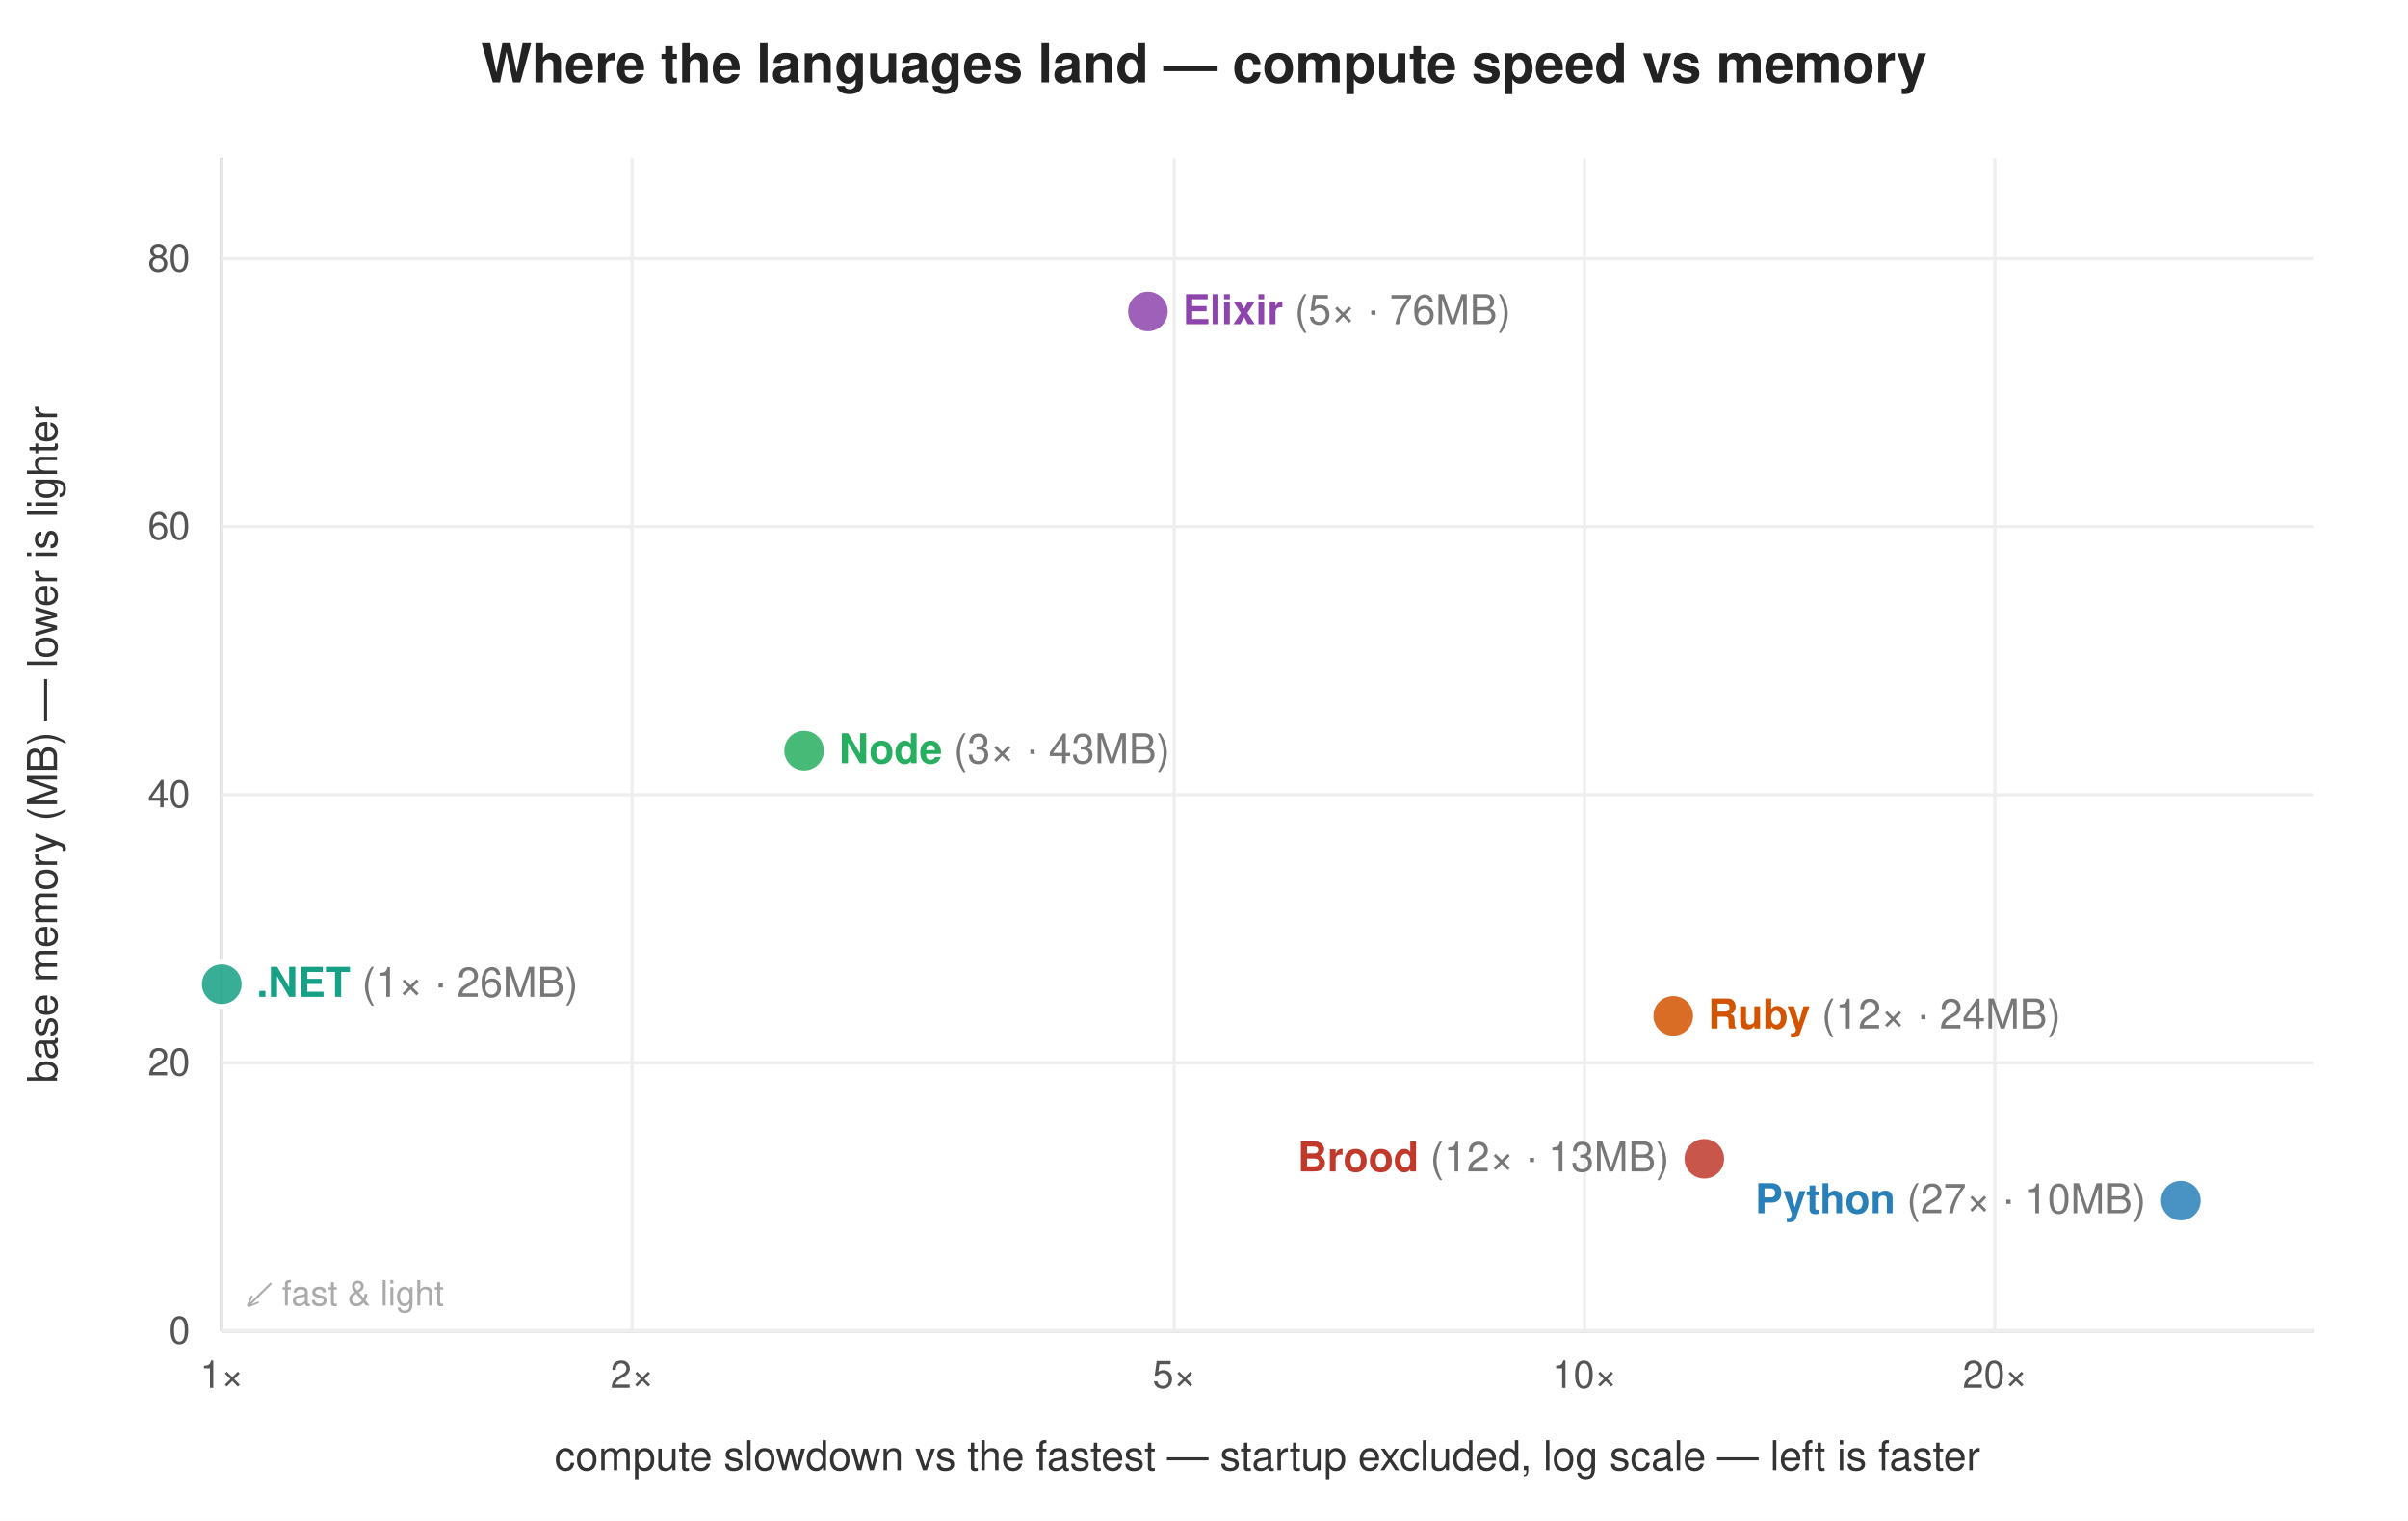
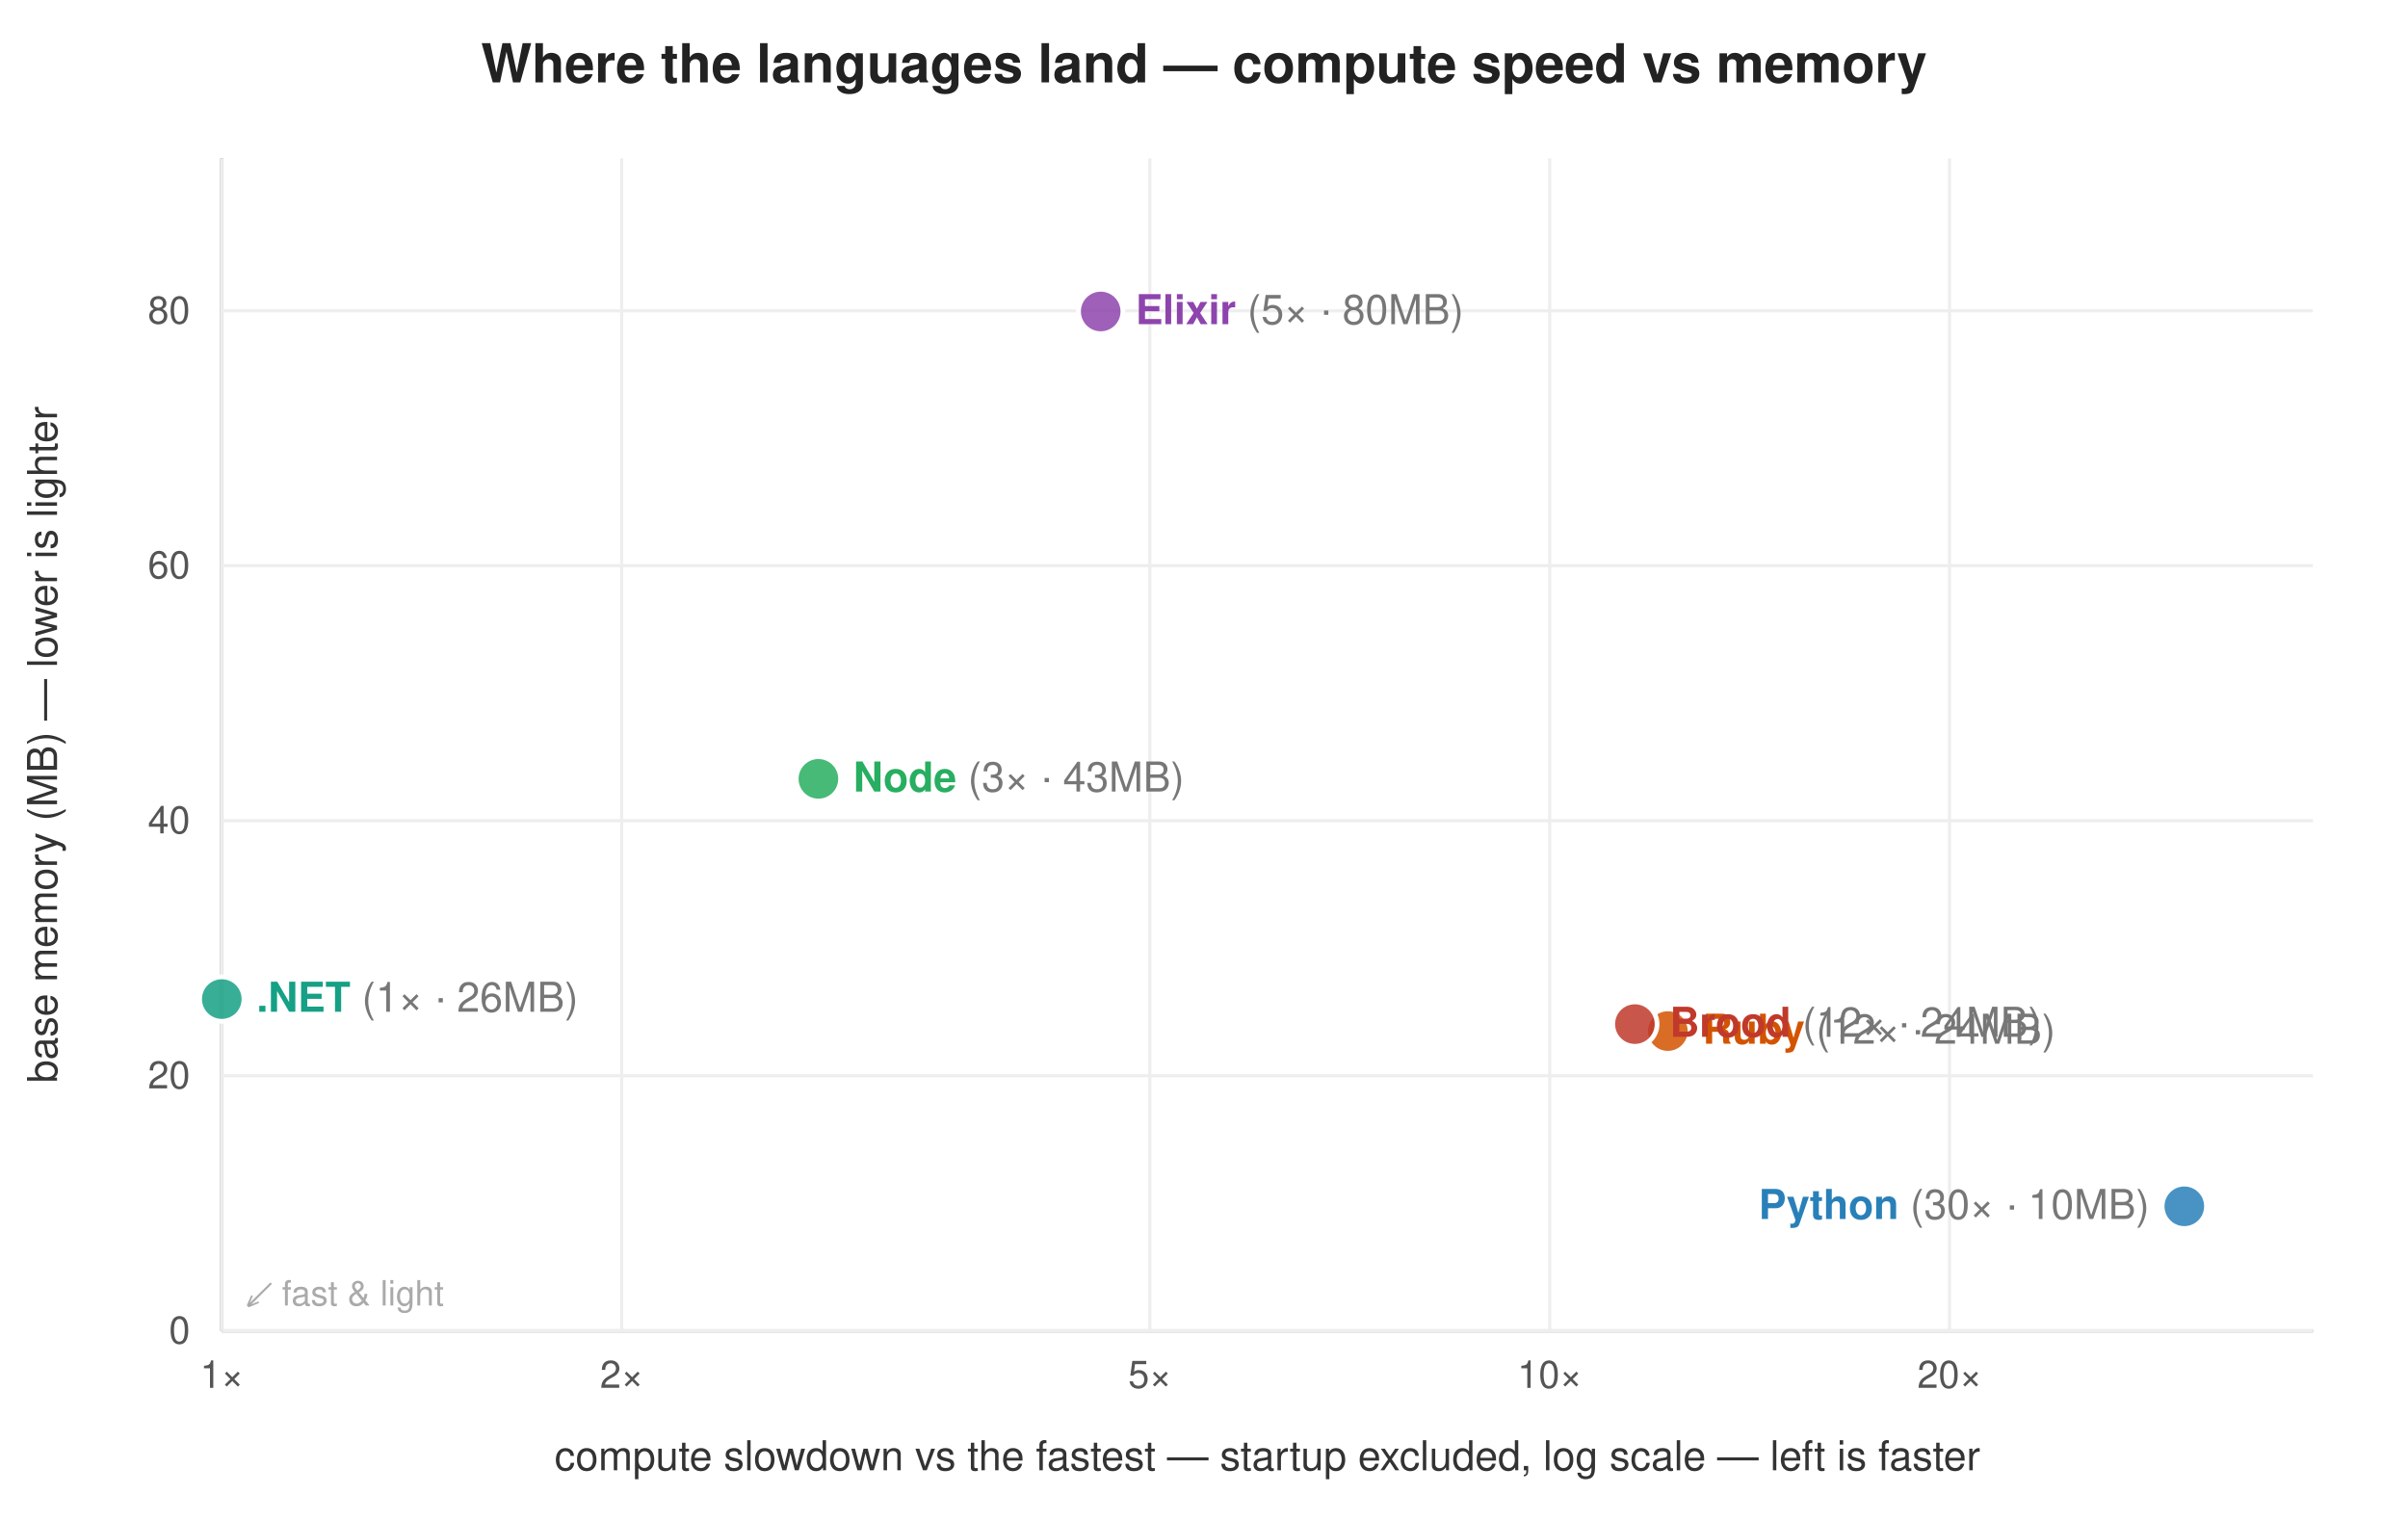
<svg xmlns="http://www.w3.org/2000/svg" width="760" height="480" viewBox="0 0 760 480" font-family="system-ui,Segoe UI,Helvetica,Arial,sans-serif">
  <rect width="760" height="480" fill="#ffffff" />
  <text x="380.0" y="26" text-anchor="middle" font-size="17" font-weight="700" fill="#222">Where the languages land — compute speed vs memory</text>
  <line x1="70" y1="420" x2="730" y2="420" stroke="#888" stroke-width="1" />
  <line x1="70" y1="50" x2="70" y2="420" stroke="#888" stroke-width="1" />
  <line x1="70.0" y1="50" x2="70.0" y2="420" stroke="#eee" stroke-width="1" />
  <text x="70.0" y="438" text-anchor="middle" font-size="12" fill="#555">1×</text>
-   <line x1="199.5" y1="50" x2="199.5" y2="420" stroke="#eee" stroke-width="1" />
-   <text x="199.5" y="438" text-anchor="middle" font-size="12" fill="#555">2×</text>
-   <line x1="370.6" y1="50" x2="370.6" y2="420" stroke="#eee" stroke-width="1" />
-   <text x="370.6" y="438" text-anchor="middle" font-size="12" fill="#555">5×</text>
-   <line x1="500.1" y1="50" x2="500.1" y2="420" stroke="#eee" stroke-width="1" />
-   <text x="500.1" y="438" text-anchor="middle" font-size="12" fill="#555">10×</text>
-   <line x1="629.6" y1="50" x2="629.6" y2="420" stroke="#eee" stroke-width="1" />
-   <text x="629.6" y="438" text-anchor="middle" font-size="12" fill="#555">20×</text>
+   <line x1="196.2" y1="50" x2="196.2" y2="420" stroke="#eee" stroke-width="1" />
+   <text x="196.2" y="438" text-anchor="middle" font-size="12" fill="#555">2×</text>
+   <line x1="362.9" y1="50" x2="362.9" y2="420" stroke="#eee" stroke-width="1" />
+   <text x="362.9" y="438" text-anchor="middle" font-size="12" fill="#555">5×</text>
+   <line x1="489.1" y1="50" x2="489.1" y2="420" stroke="#eee" stroke-width="1" />
+   <text x="489.1" y="438" text-anchor="middle" font-size="12" fill="#555">10×</text>
+   <line x1="615.3" y1="50" x2="615.3" y2="420" stroke="#eee" stroke-width="1" />
+   <text x="615.3" y="438" text-anchor="middle" font-size="12" fill="#555">20×</text>
  <line x1="70" y1="420.0" x2="730" y2="420.0" stroke="#eee" stroke-width="1" />
  <text x="60" y="424.0" text-anchor="end" font-size="12" fill="#555">0</text>
-   <line x1="70" y1="335.4" x2="730" y2="335.4" stroke="#eee" stroke-width="1" />
-   <text x="60" y="339.4" text-anchor="end" font-size="12" fill="#555">20</text>
-   <line x1="70" y1="250.8" x2="730" y2="250.8" stroke="#eee" stroke-width="1" />
-   <text x="60" y="254.8" text-anchor="end" font-size="12" fill="#555">40</text>
-   <line x1="70" y1="166.2" x2="730" y2="166.2" stroke="#eee" stroke-width="1" />
-   <text x="60" y="170.2" text-anchor="end" font-size="12" fill="#555">60</text>
-   <line x1="70" y1="81.6" x2="730" y2="81.6" stroke="#eee" stroke-width="1" />
-   <text x="60" y="85.6" text-anchor="end" font-size="12" fill="#555">80</text>
+   <line x1="70" y1="339.5" x2="730" y2="339.5" stroke="#eee" stroke-width="1" />
+   <text x="60" y="343.5" text-anchor="end" font-size="12" fill="#555">20</text>
+   <line x1="70" y1="259.0" x2="730" y2="259.0" stroke="#eee" stroke-width="1" />
+   <text x="60" y="263.0" text-anchor="end" font-size="12" fill="#555">40</text>
+   <line x1="70" y1="178.5" x2="730" y2="178.5" stroke="#eee" stroke-width="1" />
+   <text x="60" y="182.5" text-anchor="end" font-size="12" fill="#555">60</text>
+   <line x1="70" y1="98.1" x2="730" y2="98.1" stroke="#eee" stroke-width="1" />
+   <text x="60" y="102.1" text-anchor="end" font-size="12" fill="#555">80</text>
  <text x="400.0" y="464" text-anchor="middle" font-size="13" fill="#333">compute slowdown vs the fastest — startup excluded, log scale — left is faster</text>
  <text x="18" y="235.0" text-anchor="middle" font-size="13" fill="#333" transform="rotate(-90 18 235.0)">base memory (MB) — lower is lighter</text>
  <text x="78" y="412" font-size="11" fill="#aaa">↙ fast &amp; light</text>
-   <circle cx="688.3" cy="378.9" r="7" fill="#2980b9" fill-opacity="0.85" stroke="#fff" stroke-width="1.5" />
-   <text x="677.3" y="382.9" text-anchor="end" font-size="13" font-weight="600" fill="#2980b9">Python <tspan font-weight="400" fill="#777">(27× · 10MB)</tspan>
+   <circle cx="689.4" cy="380.7" r="7" fill="#2980b9" fill-opacity="0.85" stroke="#fff" stroke-width="1.5" />
+   <text x="678.4" y="384.7" text-anchor="end" font-size="13" font-weight="600" fill="#2980b9">Python <tspan font-weight="400" fill="#777">(30× · 10MB)</tspan>
  </text>
-   <circle cx="537.9" cy="365.7" r="7" fill="#c0392b" fill-opacity="0.85" stroke="#fff" stroke-width="1.5" />
-   <text x="526.9" y="369.7" text-anchor="end" font-size="13" font-weight="600" fill="#c0392b">Brood <tspan font-weight="400" fill="#777">(12× · 13MB)</tspan>
+   <circle cx="526.4" cy="325.4" r="7" fill="#d35400" fill-opacity="0.85" stroke="#fff" stroke-width="1.5" />
+   <text x="537.4" y="329.4" text-anchor="start" font-size="13" font-weight="600" fill="#d35400">Ruby <tspan font-weight="400" fill="#777">(12× · 24MB)</tspan>
  </text>
-   <circle cx="528.1" cy="320.6" r="7" fill="#d35400" fill-opacity="0.85" stroke="#fff" stroke-width="1.5" />
-   <text x="539.1" y="324.6" text-anchor="start" font-size="13" font-weight="600" fill="#d35400">Ruby <tspan font-weight="400" fill="#777">(12× · 24MB)</tspan>
+   <circle cx="516.0" cy="323.2" r="7" fill="#c0392b" fill-opacity="0.85" stroke="#fff" stroke-width="1.5" />
+   <text x="527.0" y="327.2" text-anchor="start" font-size="13" font-weight="600" fill="#c0392b">Brood <tspan font-weight="400" fill="#777">(12× · 24MB)</tspan>
  </text>
-   <circle cx="70.0" cy="310.6" r="7" fill="#16a085" fill-opacity="0.85" stroke="#fff" stroke-width="1.5" />
-   <text x="81.0" y="314.6" text-anchor="start" font-size="13" font-weight="600" fill="#16a085">.NET <tspan font-weight="400" fill="#777">(1× · 26MB)</tspan>
+   <circle cx="70.0" cy="315.3" r="7" fill="#16a085" fill-opacity="0.85" stroke="#fff" stroke-width="1.5" />
+   <text x="81.0" y="319.3" text-anchor="start" font-size="13" font-weight="600" fill="#16a085">.NET <tspan font-weight="400" fill="#777">(1× · 26MB)</tspan>
  </text>
-   <circle cx="253.8" cy="236.9" r="7" fill="#27ae60" fill-opacity="0.85" stroke="#fff" stroke-width="1.5" />
-   <text x="264.8" y="240.9" text-anchor="start" font-size="13" font-weight="600" fill="#27ae60">Node <tspan font-weight="400" fill="#777">(3× · 43MB)</tspan>
+   <circle cx="258.3" cy="245.8" r="7" fill="#27ae60" fill-opacity="0.85" stroke="#fff" stroke-width="1.5" />
+   <text x="269.3" y="249.8" text-anchor="start" font-size="13" font-weight="600" fill="#27ae60">Node <tspan font-weight="400" fill="#777">(3× · 43MB)</tspan>
  </text>
-   <circle cx="362.3" cy="98.3" r="7" fill="#8e44ad" fill-opacity="0.85" stroke="#fff" stroke-width="1.5" />
-   <text x="373.3" y="102.3" text-anchor="start" font-size="13" font-weight="600" fill="#8e44ad">Elixir <tspan font-weight="400" fill="#777">(5× · 76MB)</tspan>
+   <circle cx="347.4" cy="98.3" r="7" fill="#8e44ad" fill-opacity="0.85" stroke="#fff" stroke-width="1.5" />
+   <text x="358.4" y="102.3" text-anchor="start" font-size="13" font-weight="600" fill="#8e44ad">Elixir <tspan font-weight="400" fill="#777">(5× · 80MB)</tspan>
  </text>
</svg>
